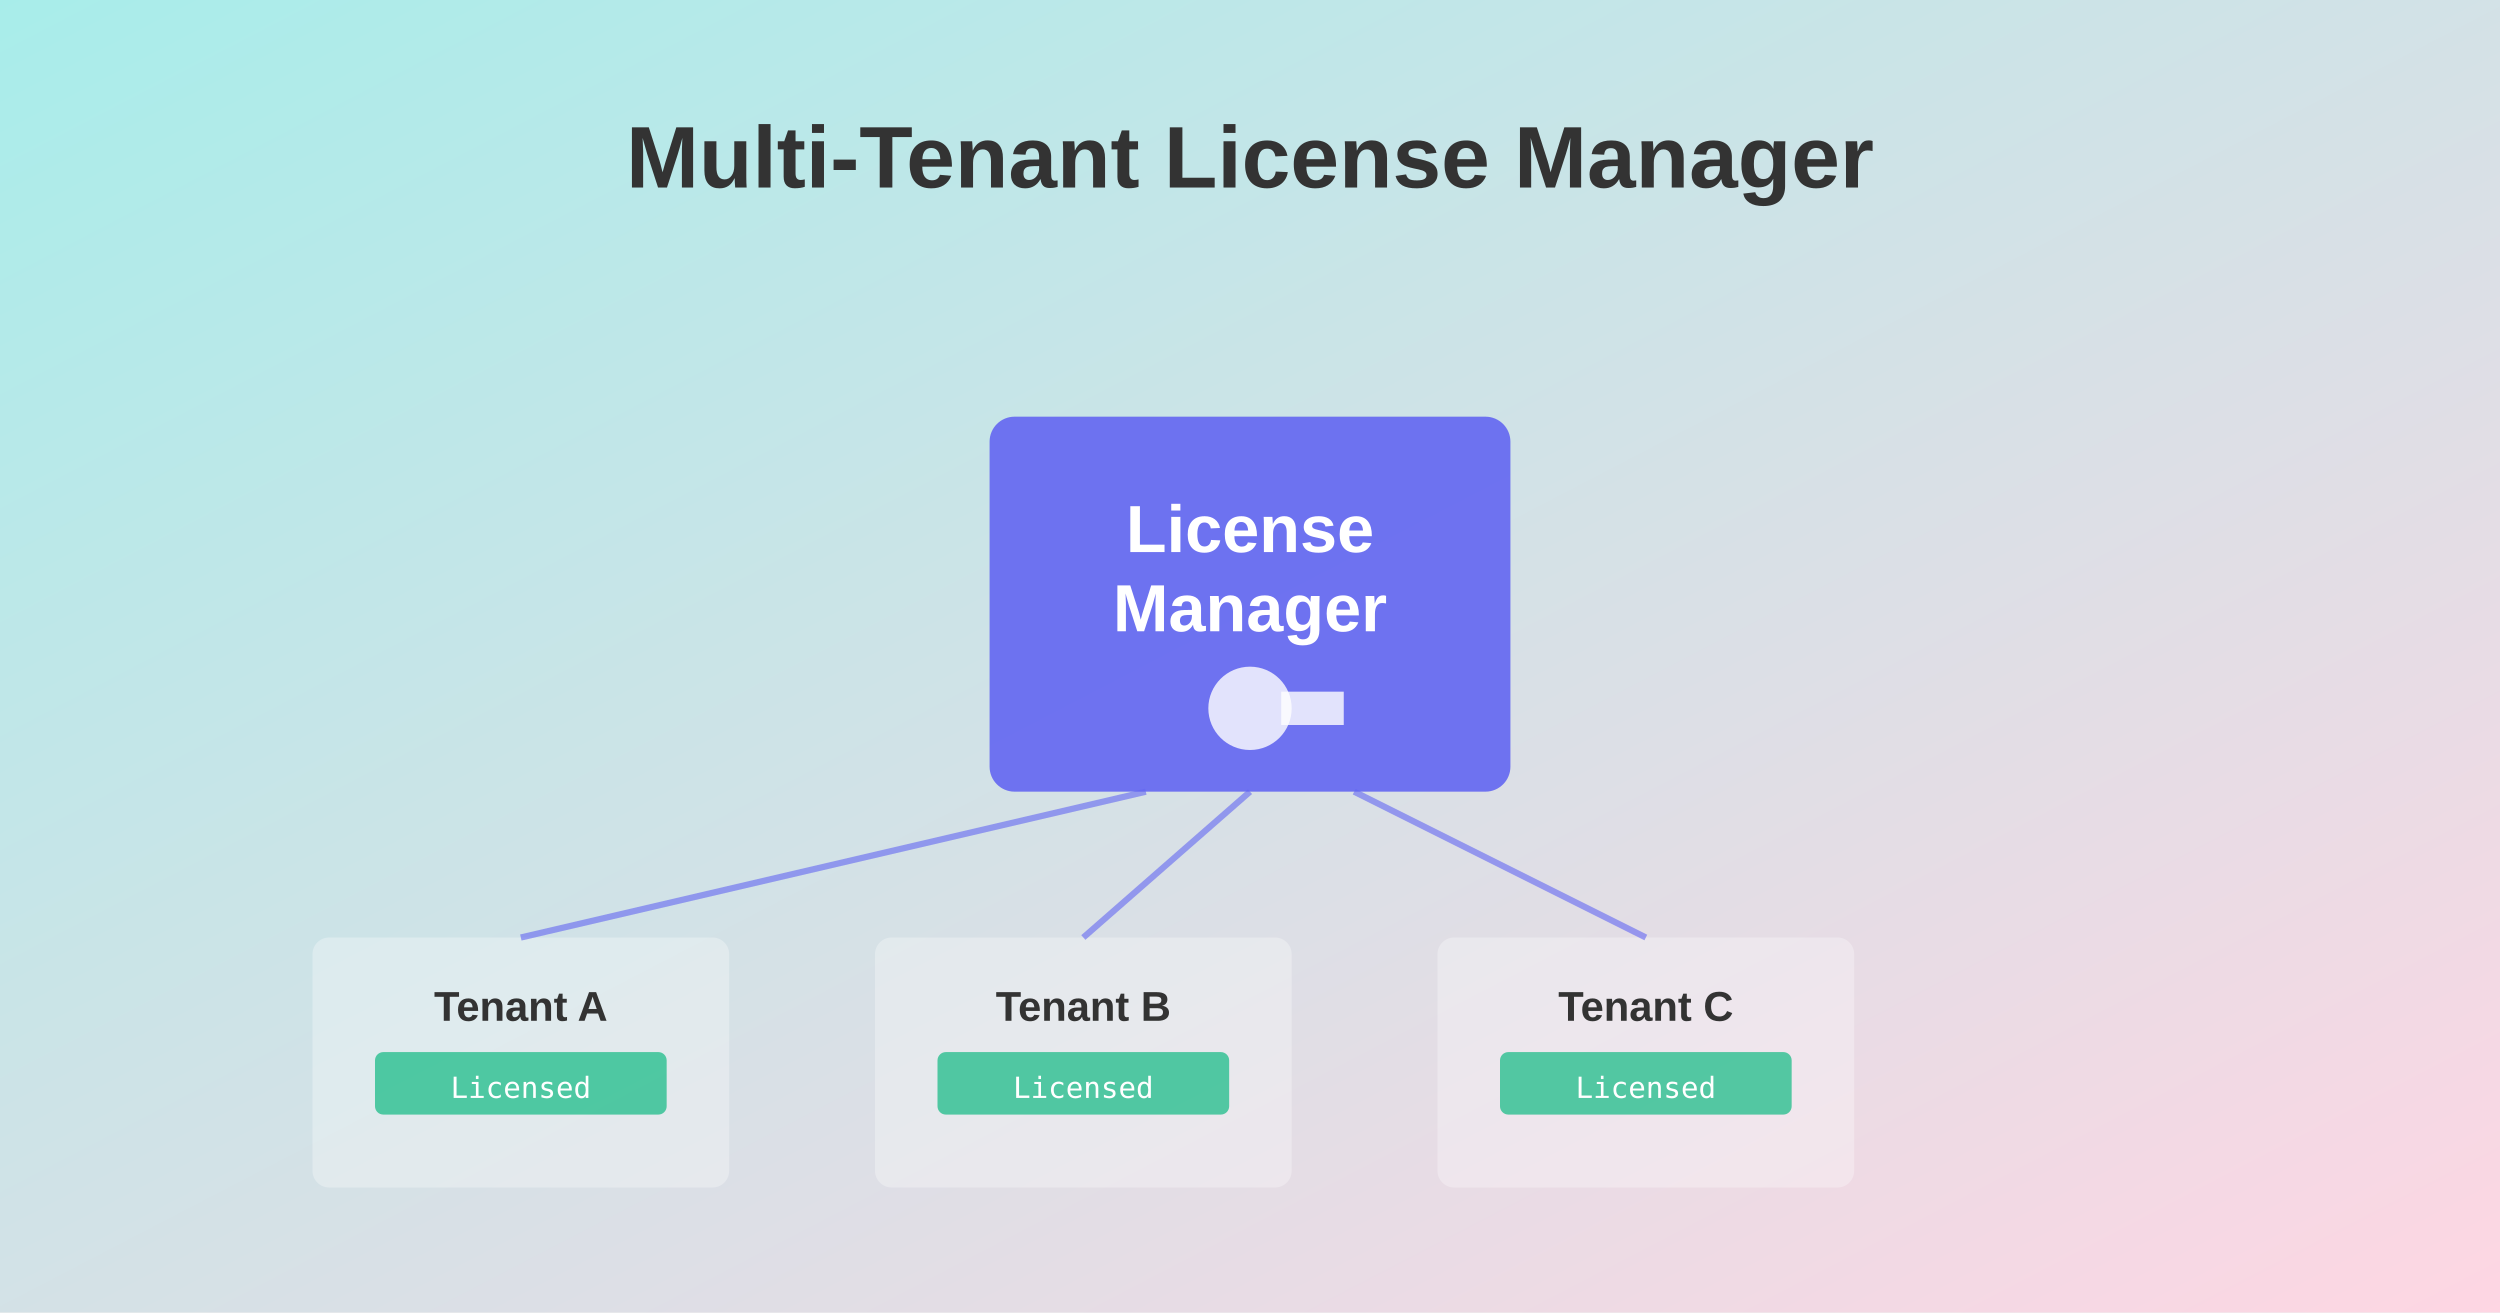
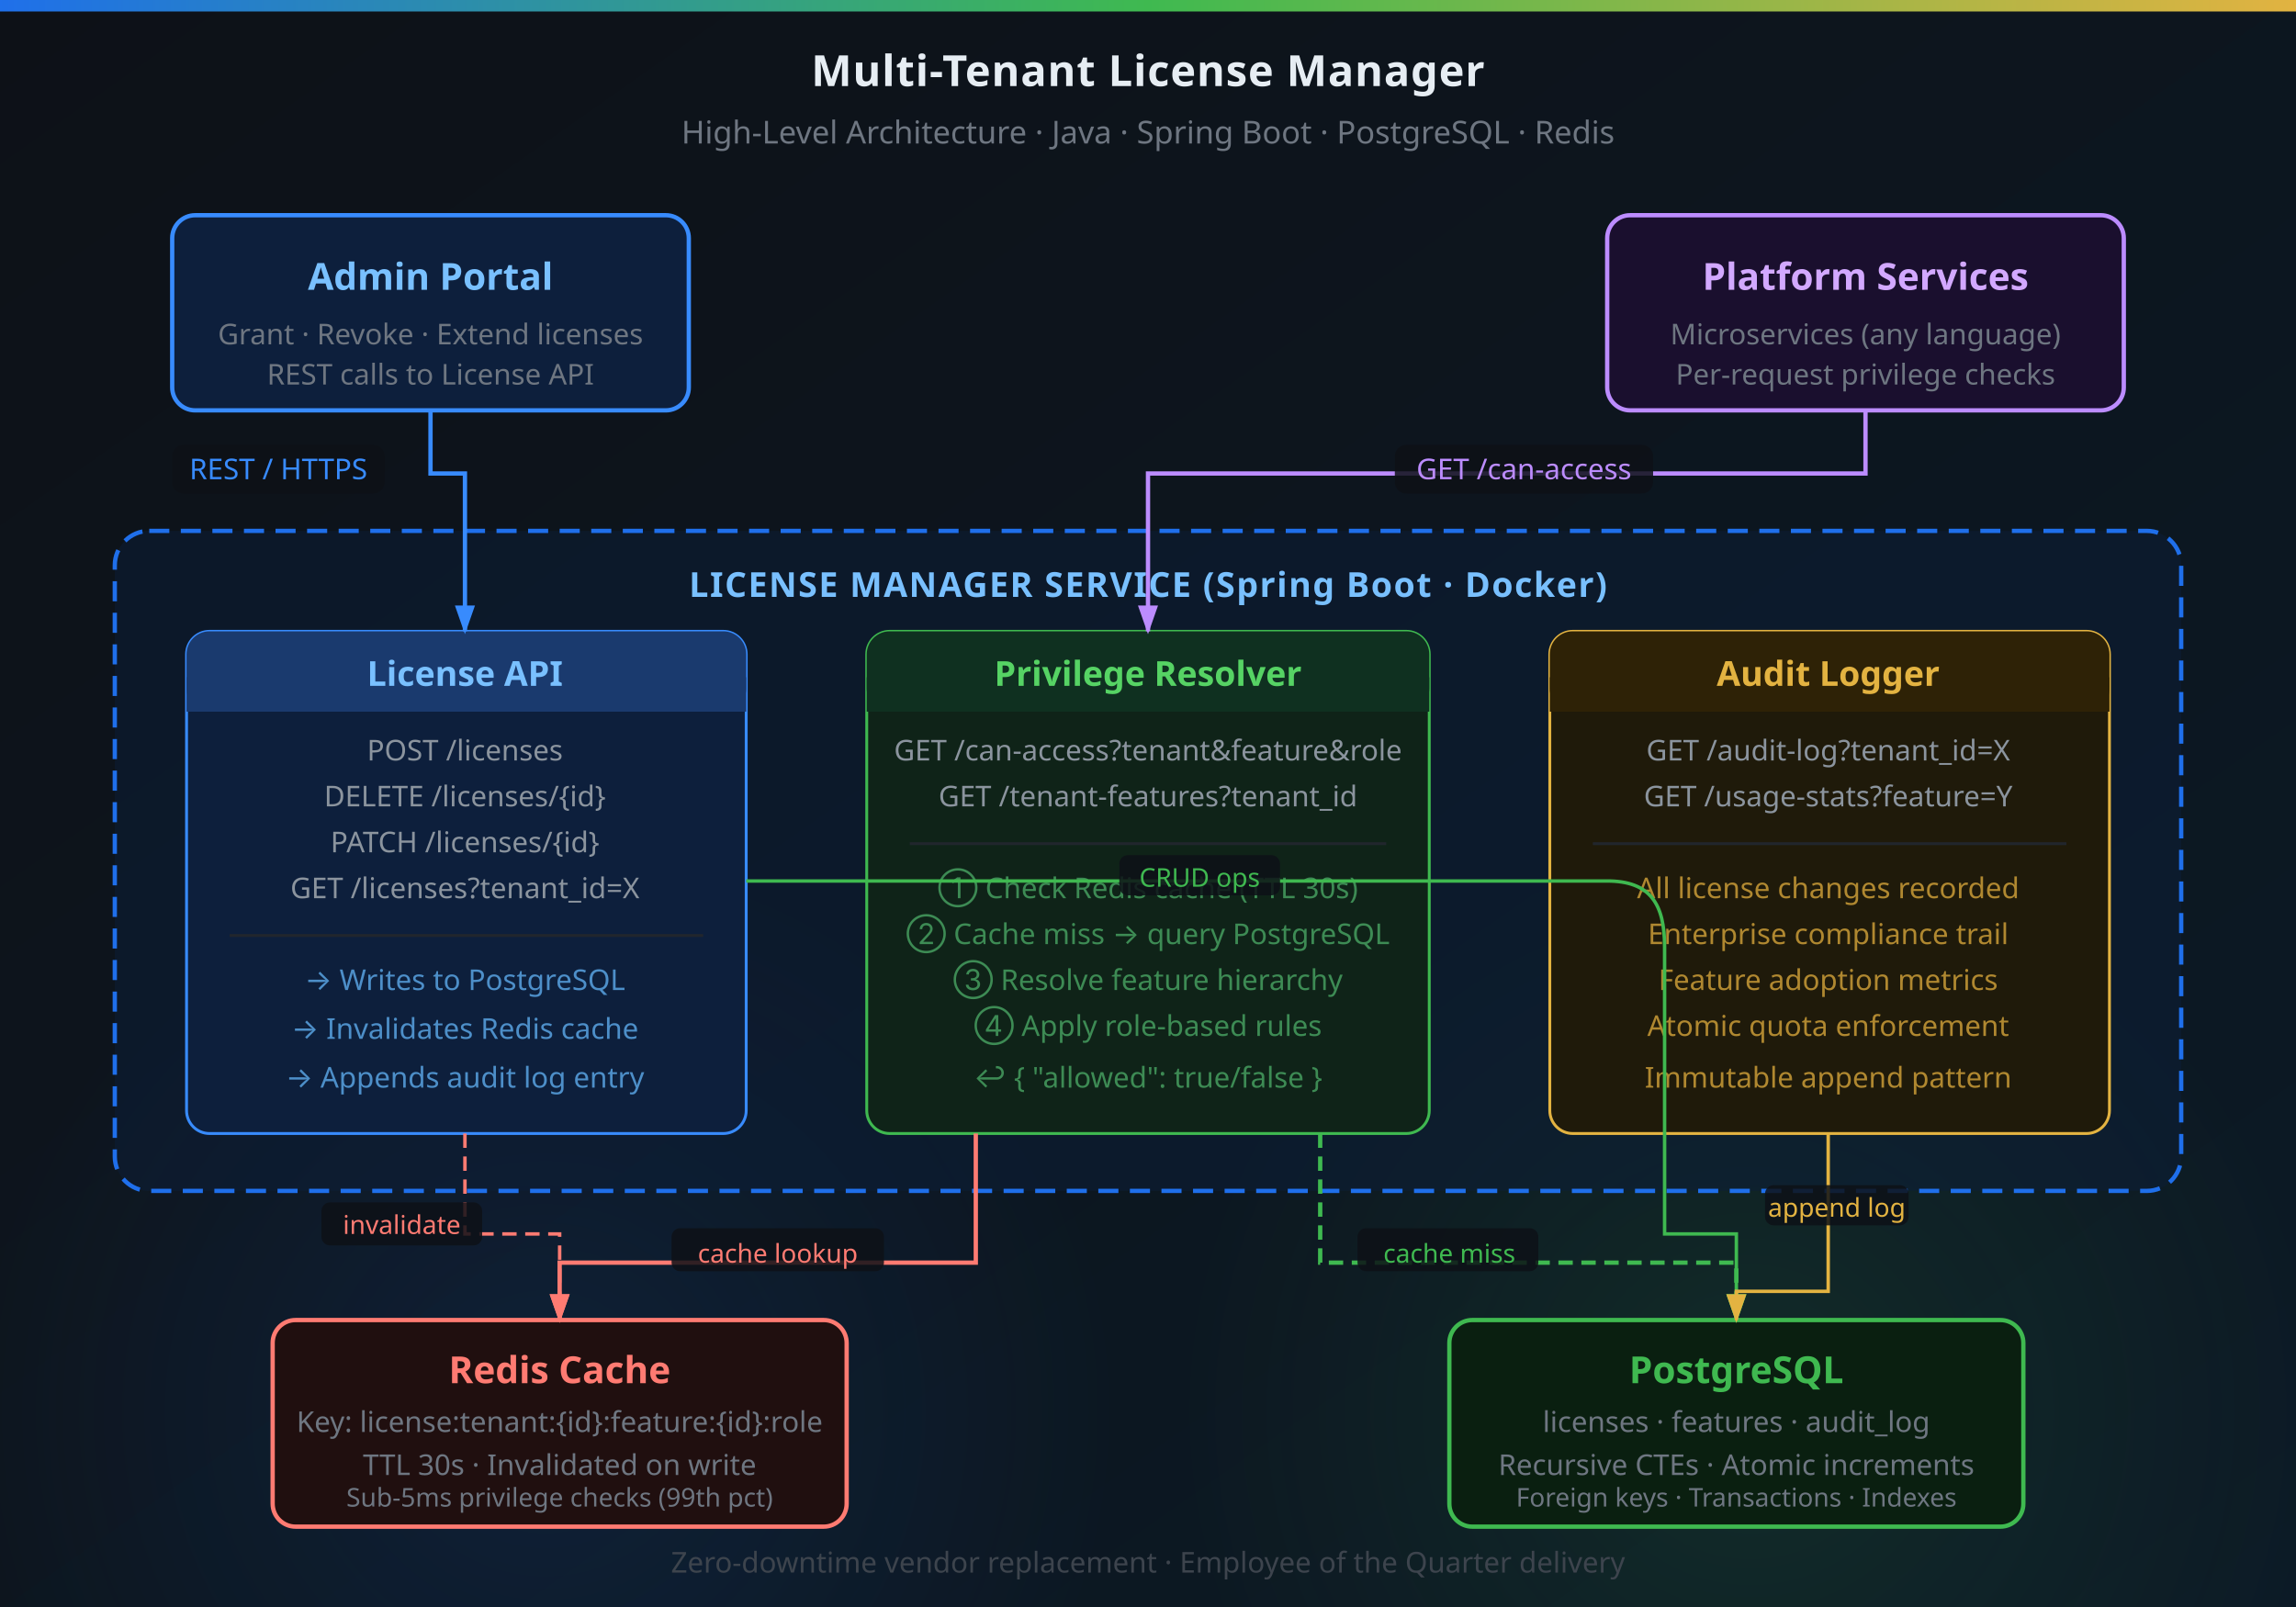
- <svg xmlns="http://www.w3.org/2000/svg" width="1200" height="630" viewBox="0 0 1200 630">
+ <svg xmlns="http://www.w3.org/2000/svg" width="800" height="560" viewBox="0 0 800 560" font-family="'Segoe UI', system-ui, -apple-system, sans-serif" role="img">
  <defs>
-     <linearGradient id="bgGrad6" x1="0%" y1="0%" x2="100%" y2="100%">
-       <stop offset="0%" style="stop-color:#a8edea;stop-opacity:1" />
-       <stop offset="100%" style="stop-color:#fed6e3;stop-opacity:1" />
+     <linearGradient id="bgGrad" x1="0%" y1="0%" x2="100%" y2="100%">
+       <stop offset="0%" stop-color="#0d1117" />
+       <stop offset="100%" stop-color="#0c1a26" />
    </linearGradient>
+     <linearGradient id="topBar" x1="0%" y1="0%" x2="100%" y2="0%">
+       <stop offset="0%" stop-color="#1f6feb" />
+       <stop offset="50%" stop-color="#3fb950" />
+       <stop offset="100%" stop-color="#e3b341" />
+     </linearGradient>
+     <radialGradient id="glowBlue" cx="190" cy="492" r="200" gradientUnits="userSpaceOnUse">
+       <stop offset="0%" stop-color="#1f6feb" stop-opacity="0.12" />
+       <stop offset="100%" stop-color="#1f6feb" stop-opacity="0" />
+     </radialGradient>
+     <radialGradient id="glowGreen" cx="610" cy="492" r="200" gradientUnits="userSpaceOnUse">
+       <stop offset="0%" stop-color="#3fb950" stop-opacity="0.12" />
+       <stop offset="100%" stop-color="#3fb950" stop-opacity="0" />
+     </radialGradient>
+     <marker id="mBlue" markerWidth="10" markerHeight="7" refX="9" refY="3.5" orient="auto" markerUnits="userSpaceOnUse">
+       <polygon points="0 0, 10 3.5, 0 7" fill="#388bfd" />
+     </marker>
+     <marker id="mPurple" markerWidth="10" markerHeight="7" refX="9" refY="3.5" orient="auto" markerUnits="userSpaceOnUse">
+       <polygon points="0 0, 10 3.5, 0 7" fill="#bc8cff" />
+     </marker>
+     <marker id="mGreen" markerWidth="10" markerHeight="7" refX="9" refY="3.5" orient="auto" markerUnits="userSpaceOnUse">
+       <polygon points="0 0, 10 3.5, 0 7" fill="#3fb950" />
+     </marker>
+     <marker id="mRed" markerWidth="10" markerHeight="7" refX="9" refY="3.5" orient="auto" markerUnits="userSpaceOnUse">
+       <polygon points="0 0, 10 3.5, 0 7" fill="#ff7b72" />
+     </marker>
+     <marker id="mYellow" markerWidth="10" markerHeight="7" refX="9" refY="3.5" orient="auto" markerUnits="userSpaceOnUse">
+       <polygon points="0 0, 10 3.5, 0 7" fill="#e3b341" />
+     </marker>
  </defs>
-   <rect width="1200" height="630" fill="url(#bgGrad6)" />
-   <rect x="475" y="200" width="250" height="180" rx="12" fill="#6366f1" opacity="0.9" />
-   <text x="600" y="265" font-family="Arial, sans-serif" font-size="32" fill="white" text-anchor="middle" font-weight="bold">License</text>
-   <text x="600" y="303" font-family="Arial, sans-serif" font-size="32" fill="white" text-anchor="middle" font-weight="bold">Manager</text>
-   <circle cx="600" cy="340" r="20" fill="white" opacity="0.8" />
-   <rect x="615" y="332" width="30" height="16" fill="white" opacity="0.8" />
-   <rect x="150" y="450" width="200" height="120" rx="8" fill="white" opacity="0.3" />
-   <text x="250" y="490" font-family="Arial, sans-serif" font-size="20" fill="#333" text-anchor="middle" font-weight="bold">Tenant A</text>
-   <rect x="180" y="505" width="140" height="30" rx="4" fill="#10b981" opacity="0.7" />
-   <text x="250" y="527" font-family="monospace" font-size="14" fill="white" text-anchor="middle">Licensed</text>
-   <rect x="420" y="450" width="200" height="120" rx="8" fill="white" opacity="0.3" />
-   <text x="520" y="490" font-family="Arial, sans-serif" font-size="20" fill="#333" text-anchor="middle" font-weight="bold">Tenant B</text>
-   <rect x="450" y="505" width="140" height="30" rx="4" fill="#10b981" opacity="0.7" />
-   <text x="520" y="527" font-family="monospace" font-size="14" fill="white" text-anchor="middle">Licensed</text>
-   <rect x="690" y="450" width="200" height="120" rx="8" fill="white" opacity="0.3" />
-   <text x="790" y="490" font-family="Arial, sans-serif" font-size="20" fill="#333" text-anchor="middle" font-weight="bold">Tenant C</text>
-   <rect x="720" y="505" width="140" height="30" rx="4" fill="#10b981" opacity="0.7" />
-   <text x="790" y="527" font-family="monospace" font-size="14" fill="white" text-anchor="middle">Licensed</text>
-   <line x1="550" y1="380" x2="250" y2="450" stroke="#6366f1" stroke-width="3" opacity="0.6" />
-   <line x1="600" y1="380" x2="520" y2="450" stroke="#6366f1" stroke-width="3" opacity="0.6" />
-   <line x1="650" y1="380" x2="790" y2="450" stroke="#6366f1" stroke-width="3" opacity="0.6" />
-   <text x="600" y="90" font-family="Arial, sans-serif" font-size="42" font-weight="bold" fill="#333" text-anchor="middle">
-     Multi-Tenant License Manager
-   </text>
+   <rect width="800" height="560" fill="url(#bgGrad)" />
+   <rect fill="url(#glowBlue)" width="800" height="560" />
+   <rect fill="url(#glowGreen)" width="800" height="560" />
+   <rect x="0" y="0" width="800" height="4" fill="url(#topBar)" />
+   <text x="400" y="30" text-anchor="middle" fill="#e6edf3" font-size="15" font-weight="700" letter-spacing="0.3">Multi-Tenant License Manager</text>
+   <text x="400" y="50" text-anchor="middle" fill="#6e7681" font-size="11">High-Level Architecture · Java · Spring Boot · PostgreSQL · Redis</text>
+   <rect x="60" y="75" width="180" height="68" rx="8" fill="#0d1f3c" stroke="#388bfd" stroke-width="1.5" />
+   <text x="150" y="101" text-anchor="middle" fill="#79c0ff" font-size="13" font-weight="600">Admin Portal</text>
+   <text x="150" y="120" text-anchor="middle" fill="#6e7681" font-size="10">Grant · Revoke · Extend licenses</text>
+   <text x="150" y="134" text-anchor="middle" fill="#6e7681" font-size="10">REST calls to License API</text>
+   <rect x="560" y="75" width="180" height="68" rx="8" fill="#1a0f2e" stroke="#bc8cff" stroke-width="1.5" />
+   <text x="650" y="101" text-anchor="middle" fill="#d2a8ff" font-size="13" font-weight="600">Platform Services</text>
+   <text x="650" y="120" text-anchor="middle" fill="#6e7681" font-size="10">Microservices (any language)</text>
+   <text x="650" y="134" text-anchor="middle" fill="#6e7681" font-size="10">Per-request privilege checks</text>
+   <rect x="40" y="185" width="720" height="230" rx="12" fill="#0d1f38" fill-opacity="0.5" stroke="#1f6feb" stroke-width="1.5" stroke-dasharray="7,4" />
+   <text x="400" y="208" text-anchor="middle" fill="#79c0ff" font-size="12" font-weight="700" letter-spacing="0.5">LICENSE MANAGER SERVICE  (Spring Boot · Docker)</text>
+   <rect x="65" y="220" width="195" height="175" rx="8" fill="#0d1f3c" stroke="#388bfd" stroke-width="1" />
+   <rect x="65" y="220" width="195" height="28" rx="8" fill="#1a3a6e" />
+   <rect x="65" y="236" width="195" height="12" fill="#1a3a6e" />
+   <text x="162" y="239" text-anchor="middle" fill="#79c0ff" font-size="12" font-weight="700">License API</text>
+   <text x="162" y="265" text-anchor="middle" fill="#8b949e" font-size="10">POST /licenses</text>
+   <text x="162" y="281" text-anchor="middle" fill="#8b949e" font-size="10">DELETE /licenses/{id}</text>
+   <text x="162" y="297" text-anchor="middle" fill="#8b949e" font-size="10">PATCH /licenses/{id}</text>
+   <text x="162" y="313" text-anchor="middle" fill="#8b949e" font-size="10">GET /licenses?tenant_id=X</text>
+   <line x1="80" y1="326" x2="245" y2="326" stroke="#21262d" stroke-width="1" />
+   <text x="162" y="345" text-anchor="middle" fill="#4d8fc9" font-size="10">→ Writes to PostgreSQL</text>
+   <text x="162" y="362" text-anchor="middle" fill="#4d8fc9" font-size="10">→ Invalidates Redis cache</text>
+   <text x="162" y="379" text-anchor="middle" fill="#4d8fc9" font-size="10">→ Appends audit log entry</text>
+   <rect x="302" y="220" width="196" height="175" rx="8" fill="#0f2318" stroke="#3fb950" stroke-width="1" />
+   <rect x="302" y="220" width="196" height="28" rx="8" fill="#0f3020" />
+   <rect x="302" y="236" width="196" height="12" fill="#0f3020" />
+   <text x="400" y="239" text-anchor="middle" fill="#56d364" font-size="12" font-weight="700">Privilege Resolver</text>
+   <text x="400" y="265" text-anchor="middle" fill="#8b949e" font-size="10">GET /can-access?tenant&amp;feature&amp;role</text>
+   <text x="400" y="281" text-anchor="middle" fill="#8b949e" font-size="10">GET /tenant-features?tenant_id</text>
+   <line x1="317" y1="294" x2="483" y2="294" stroke="#21262d" stroke-width="1" />
+   <text x="400" y="313" text-anchor="middle" fill="#3d8b54" font-size="10">① Check Redis cache (TTL 30s)</text>
+   <text x="400" y="329" text-anchor="middle" fill="#3d8b54" font-size="10">② Cache miss → query PostgreSQL</text>
+   <text x="400" y="345" text-anchor="middle" fill="#3d8b54" font-size="10">③ Resolve feature hierarchy</text>
+   <text x="400" y="361" text-anchor="middle" fill="#3d8b54" font-size="10">④ Apply role-based rules</text>
+   <text x="400" y="379" text-anchor="middle" fill="#3d8b54" font-size="10">↩ { "allowed": true/false }</text>
+   <rect x="540" y="220" width="195" height="175" rx="8" fill="#1f1a0a" stroke="#e3b341" stroke-width="1" />
+   <rect x="540" y="220" width="195" height="28" rx="8" fill="#2e2206" />
+   <rect x="540" y="236" width="195" height="12" fill="#2e2206" />
+   <text x="637" y="239" text-anchor="middle" fill="#e3b341" font-size="12" font-weight="700">Audit Logger</text>
+   <text x="637" y="265" text-anchor="middle" fill="#8b949e" font-size="10">GET /audit-log?tenant_id=X</text>
+   <text x="637" y="281" text-anchor="middle" fill="#8b949e" font-size="10">GET /usage-stats?feature=Y</text>
+   <line x1="555" y1="294" x2="720" y2="294" stroke="#21262d" stroke-width="1" />
+   <text x="637" y="313" text-anchor="middle" fill="#b08830" font-size="10">All license changes recorded</text>
+   <text x="637" y="329" text-anchor="middle" fill="#b08830" font-size="10">Enterprise compliance trail</text>
+   <text x="637" y="345" text-anchor="middle" fill="#b08830" font-size="10">Feature adoption metrics</text>
+   <text x="637" y="361" text-anchor="middle" fill="#b08830" font-size="10">Atomic quota enforcement</text>
+   <text x="637" y="379" text-anchor="middle" fill="#b08830" font-size="10">Immutable append pattern</text>
+   <rect x="95" y="460" width="200" height="72" rx="8" fill="#200f0f" stroke="#ff7b72" stroke-width="1.5" />
+   <text x="195" y="482" text-anchor="middle" fill="#ff7b72" font-size="13" font-weight="600">Redis Cache</text>
+   <text x="195" y="499" text-anchor="middle" fill="#6e7681" font-size="10">Key: license:tenant:{id}:feature:{id}:role</text>
+   <text x="195" y="514" text-anchor="middle" fill="#6e7681" font-size="10">TTL 30s · Invalidated on write</text>
+   <text x="195" y="525" text-anchor="middle" fill="#6e7681" font-size="9">Sub-5ms privilege checks (99th pct)</text>
+   <rect x="505" y="460" width="200" height="72" rx="8" fill="#0a1f10" stroke="#3fb950" stroke-width="1.5" />
+   <text x="605" y="482" text-anchor="middle" fill="#3fb950" font-size="13" font-weight="600">PostgreSQL</text>
+   <text x="605" y="499" text-anchor="middle" fill="#6e7681" font-size="10">licenses · features · audit_log</text>
+   <text x="605" y="514" text-anchor="middle" fill="#6e7681" font-size="10">Recursive CTEs · Atomic increments</text>
+   <text x="605" y="525" text-anchor="middle" fill="#6e7681" font-size="9">Foreign keys · Transactions · Indexes</text>
+   <path d="M150 143 L150 165 L162 165 L162 220" fill="none" stroke="#388bfd" stroke-width="1.5" marker-end="url(#mBlue)" />
+   <rect x="60" y="155" width="74" height="17" rx="4" fill="#0d1117" fill-opacity="0.85" />
+   <text x="97" y="167" text-anchor="middle" fill="#388bfd" font-size="10">REST / HTTPS</text>
+   <path d="M650 143 L650 165 L400 165 L400 220" fill="none" stroke="#bc8cff" stroke-width="1.5" marker-end="url(#mPurple)" />
+   <rect x="486" y="155" width="90" height="17" rx="4" fill="#0d1117" fill-opacity="0.85" />
+   <text x="531" y="167" text-anchor="middle" fill="#bc8cff" font-size="10">GET /can-access</text>
+   <path d="M162 395 L162 430 L195 430 L195 460" fill="none" stroke="#ff7b72" stroke-width="1.2" stroke-dasharray="5,3" marker-end="url(#mRed)" />
+   <rect x="112" y="419" width="56" height="15" rx="3" fill="#0d1117" fill-opacity="0.85" />
+   <text x="140" y="430" text-anchor="middle" fill="#ff7b72" font-size="9">invalidate</text>
+   <path d="M340 395 L340 440 L195 440 L195 460" fill="none" stroke="#ff7b72" stroke-width="1.5" marker-end="url(#mRed)" />
+   <rect x="234" y="428" width="74" height="15" rx="3" fill="#0d1117" fill-opacity="0.85" />
+   <text x="271" y="440" text-anchor="middle" fill="#ff7b72" font-size="9">cache lookup</text>
+   <path d="M460 395 L460 440 L605 440 L605 460" fill="none" stroke="#3fb950" stroke-width="1.5" stroke-dasharray="5,3" marker-end="url(#mGreen)" />
+   <rect x="473" y="428" width="63" height="15" rx="3" fill="#0d1117" fill-opacity="0.85" />
+   <text x="505" y="440" text-anchor="middle" fill="#3fb950" font-size="9">cache miss</text>
+   <path d="M260 307 L560 307 C575 307 580 315 580 330 L580 430 L605 430 L605 460" fill="none" stroke="#3fb950" stroke-width="1.2" marker-end="url(#mGreen)" />
+   <rect x="390" y="298" width="56" height="14" rx="3" fill="#0d1117" fill-opacity="0.85" />
+   <text x="418" y="309" text-anchor="middle" fill="#3fb950" font-size="9">CRUD ops</text>
+   <path d="M637 395 L637 450 L605 450 L605 460" fill="none" stroke="#e3b341" stroke-width="1.2" marker-end="url(#mYellow)" />
+   <rect x="615" y="413" width="50" height="14" rx="3" fill="#0d1117" fill-opacity="0.85" />
+   <text x="640" y="424" text-anchor="middle" fill="#e3b341" font-size="9">append log</text>
+   <text x="400" y="548" text-anchor="middle" fill="#3d444d" font-size="10">Zero-downtime vendor replacement · Employee of the Quarter delivery</text>
</svg>
